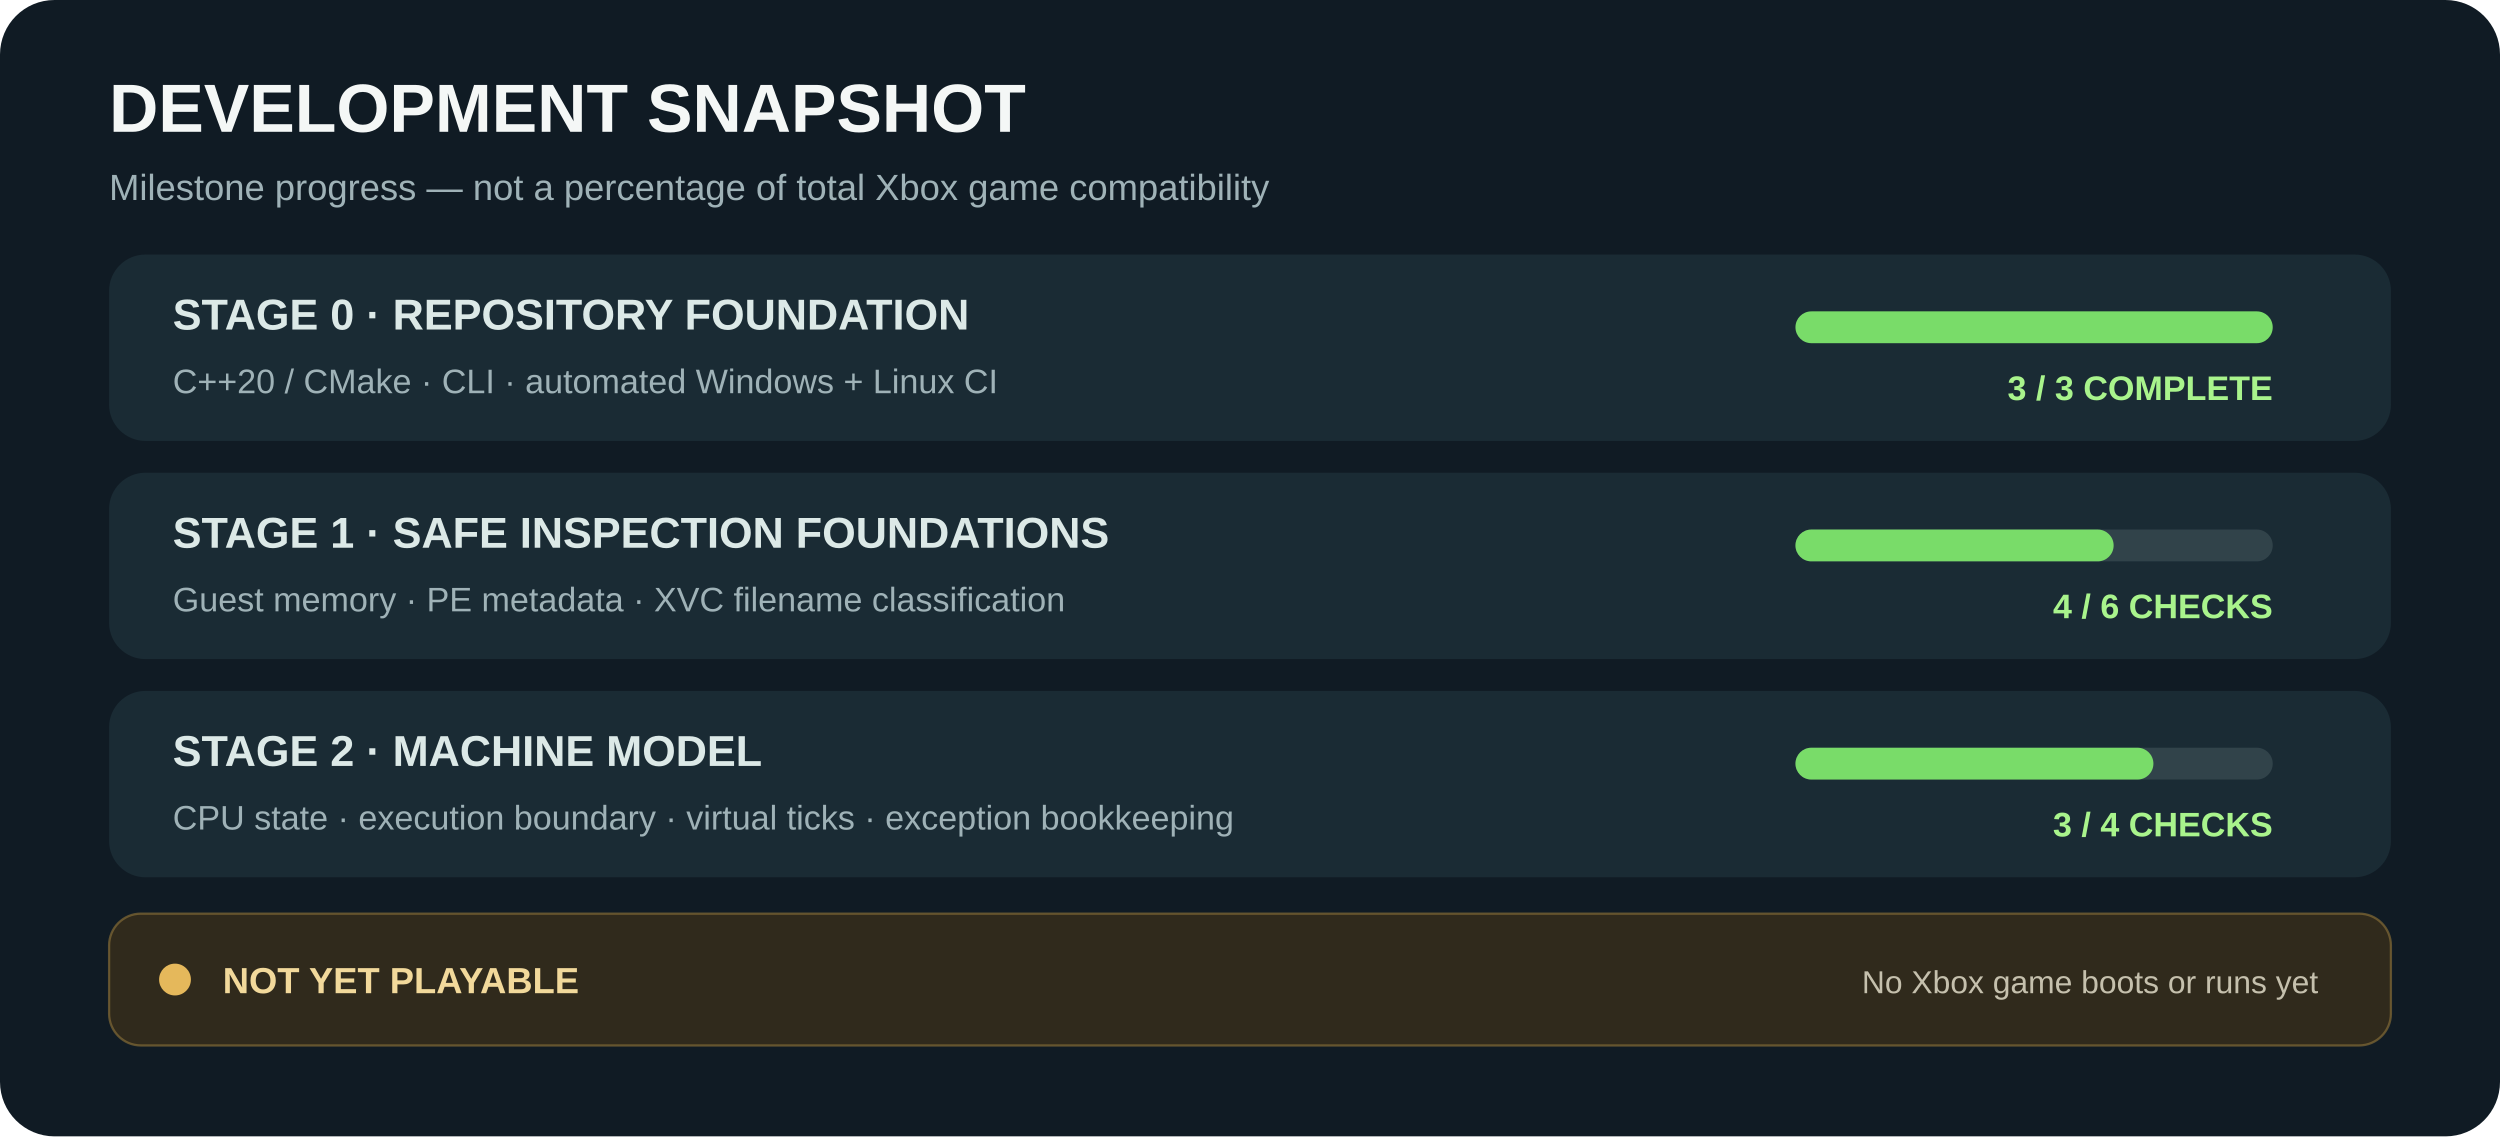
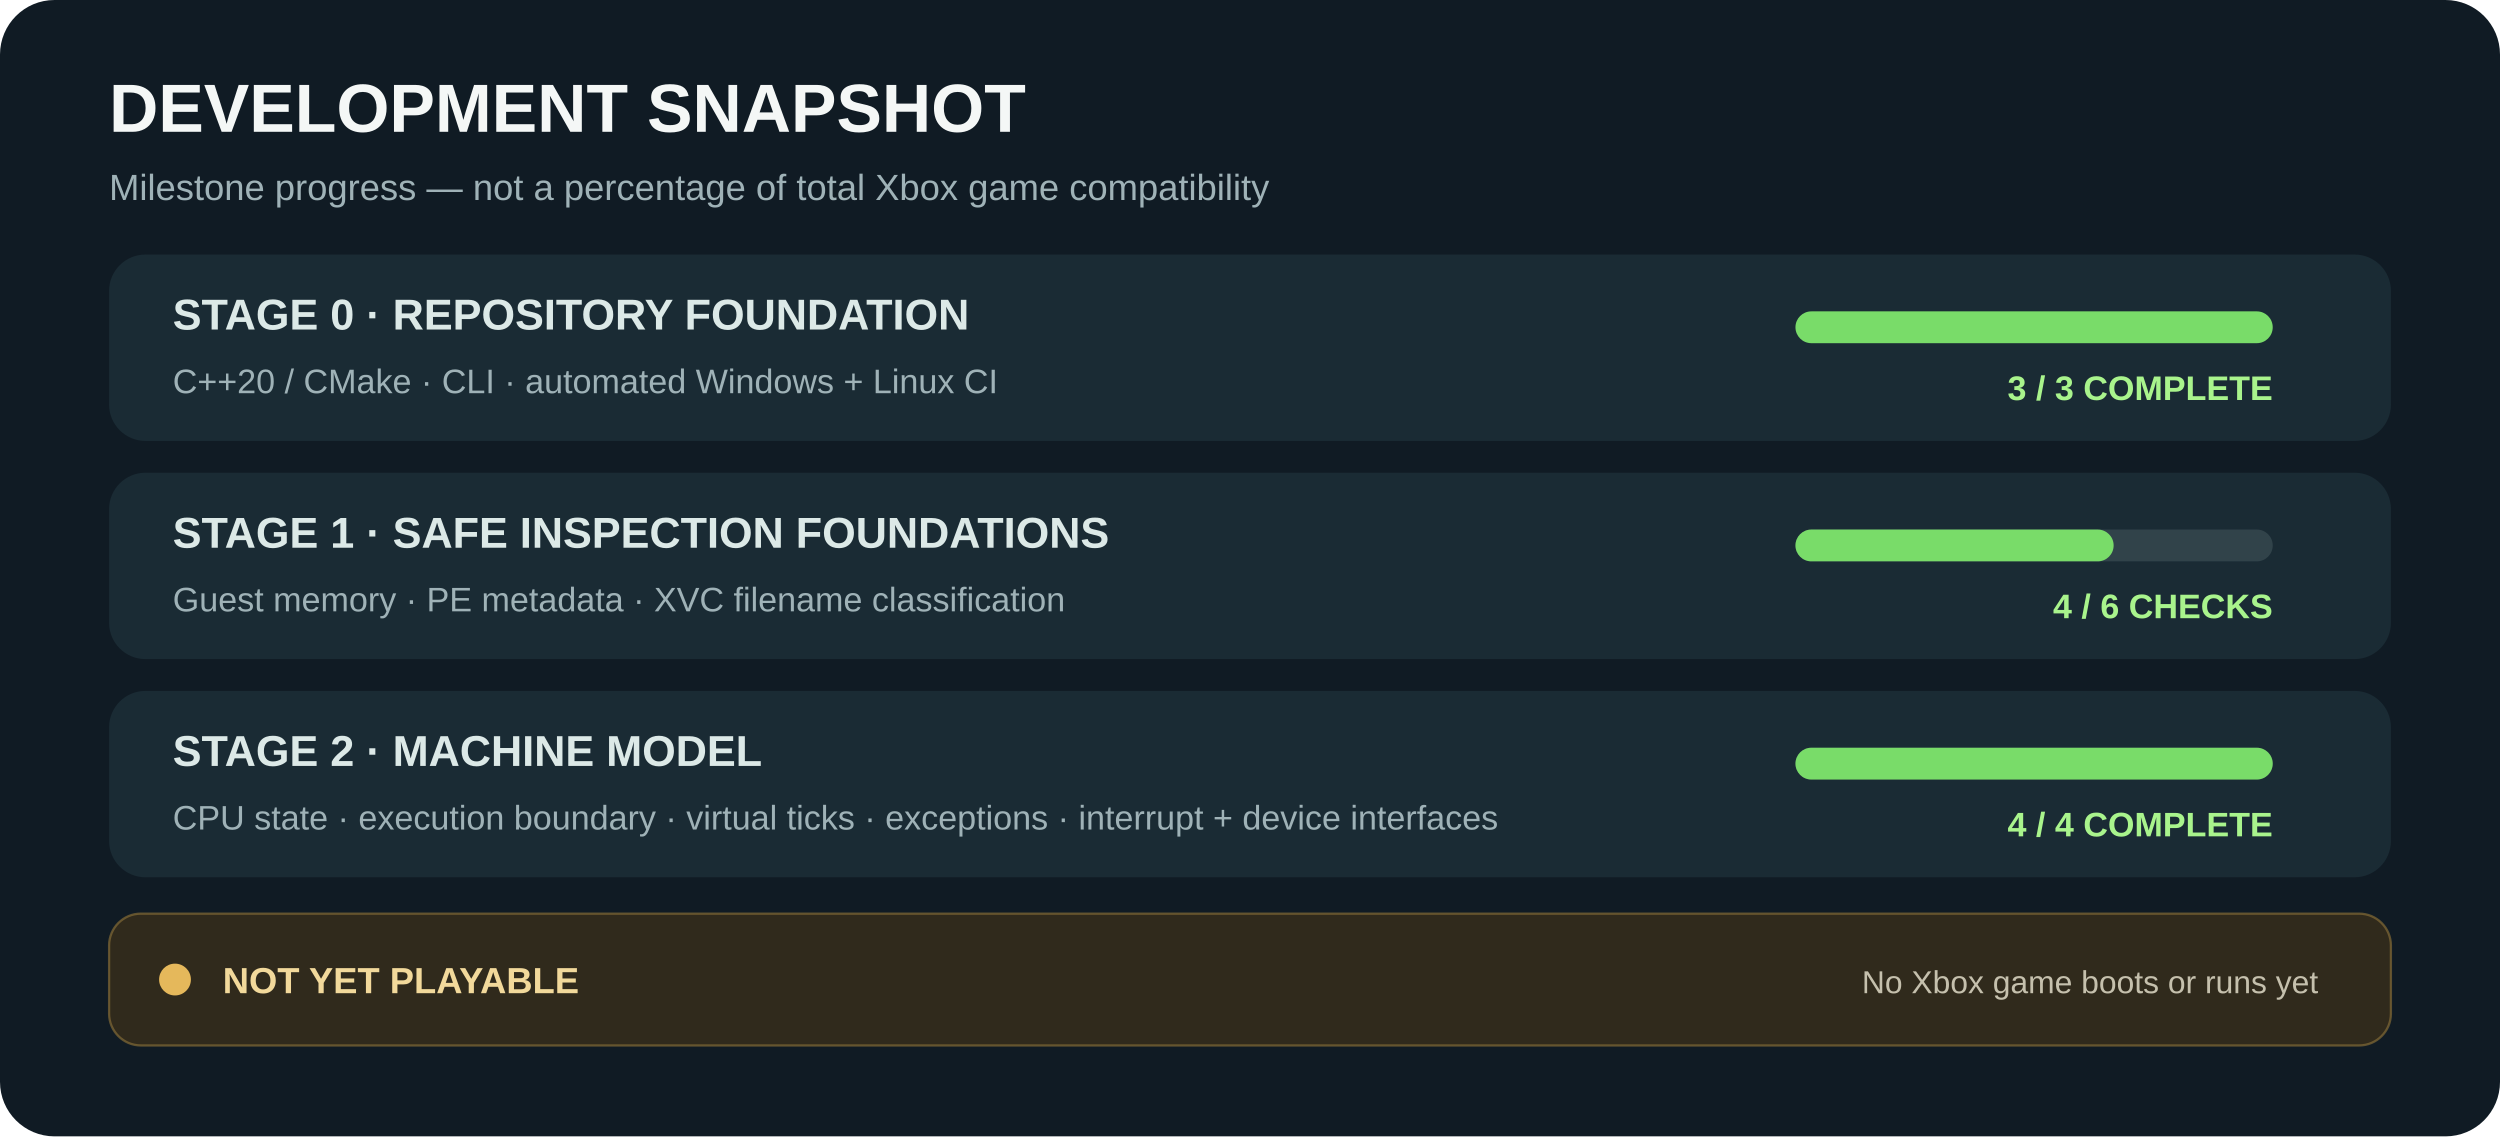
<svg xmlns="http://www.w3.org/2000/svg" width="1100" height="500" viewBox="0 0 1100 500" role="img" aria-labelledby="title desc">
  <rect width="1100" height="500" rx="24" fill="#101b24" />
  <text x="48" y="58" fill="#f4f7f6" font-family="Arial,sans-serif" font-size="30" font-weight="700">DEVELOPMENT SNAPSHOT</text>
  <text x="48" y="88" fill="#9fb2b7" font-family="Arial,sans-serif" font-size="16">Milestone progress — not a percentage of total Xbox game compatibility</text>
  <g font-family="Arial,sans-serif">
    <rect x="48" y="112" width="1004" height="82" rx="16" fill="#1a2b34" />
    <text x="76" y="145" fill="#dce9e7" font-size="19" font-weight="700">STAGE 0 · REPOSITORY FOUNDATION</text>
    <text x="76" y="173" fill="#9fb2b7" font-size="15">C++20 / CMake · CLI · automated Windows + Linux CI</text>
    <rect x="790" y="137" width="210" height="14" rx="7" fill="#79dc69" />
    <text x="1000" y="176" text-anchor="end" fill="#a9f48c" font-size="15" font-weight="700">3 / 3 COMPLETE</text>
    <rect x="48" y="208" width="1004" height="82" rx="16" fill="#1a2b34" />
    <text x="76" y="241" fill="#dce9e7" font-size="19" font-weight="700">STAGE 1 · SAFE INSPECTION FOUNDATIONS</text>
    <text x="76" y="269" fill="#9fb2b7" font-size="15">Guest memory · PE metadata · XVC filename classification</text>
    <rect x="790" y="233" width="210" height="14" rx="7" fill="#31434a" />
    <rect x="790" y="233" width="140" height="14" rx="7" fill="#79dc69" />
    <text x="1000" y="272" text-anchor="end" fill="#a9f48c" font-size="15" font-weight="700">4 / 6 CHECKS</text>
    <rect x="48" y="304" width="1004" height="82" rx="16" fill="#1a2b34" />
    <text x="76" y="337" fill="#dce9e7" font-size="19" font-weight="700">STAGE 2 · MACHINE MODEL</text>
-     <text x="76" y="365" fill="#9fb2b7" font-size="15">CPU state · execution boundary · virtual ticks · exception bookkeeping</text>
+     <text x="76" y="365" fill="#9fb2b7" font-size="15">CPU state · execution boundary · virtual ticks · exceptions · interrupt + device interfaces</text>
    <rect x="790" y="329" width="210" height="14" rx="7" fill="#31434a" />
-     <rect x="790" y="329" width="157.5" height="14" rx="7" fill="#79dc69" />
-     <text x="1000" y="368" text-anchor="end" fill="#a9f48c" font-size="15" font-weight="700">3 / 4 CHECKS</text>
+     <rect x="790" y="329" width="210" height="14" rx="7" fill="#79dc69" />
+     <text x="1000" y="368" text-anchor="end" fill="#a9f48c" font-size="15" font-weight="700">4 / 4 COMPLETE</text>
    <rect x="48" y="402" width="1004" height="58" rx="14" fill="#302a1c" stroke="#8b7138" stroke-opacity=".65" />
    <circle cx="77" cy="431" r="7" fill="#e5b85b" />
    <text x="98" y="437" fill="#f2d99b" font-size="16" font-weight="700">NOT YET PLAYABLE</text>
    <text x="1020" y="437" text-anchor="end" fill="#c5c0ad" font-size="14">No Xbox game boots or runs yet</text>
  </g>
</svg>
